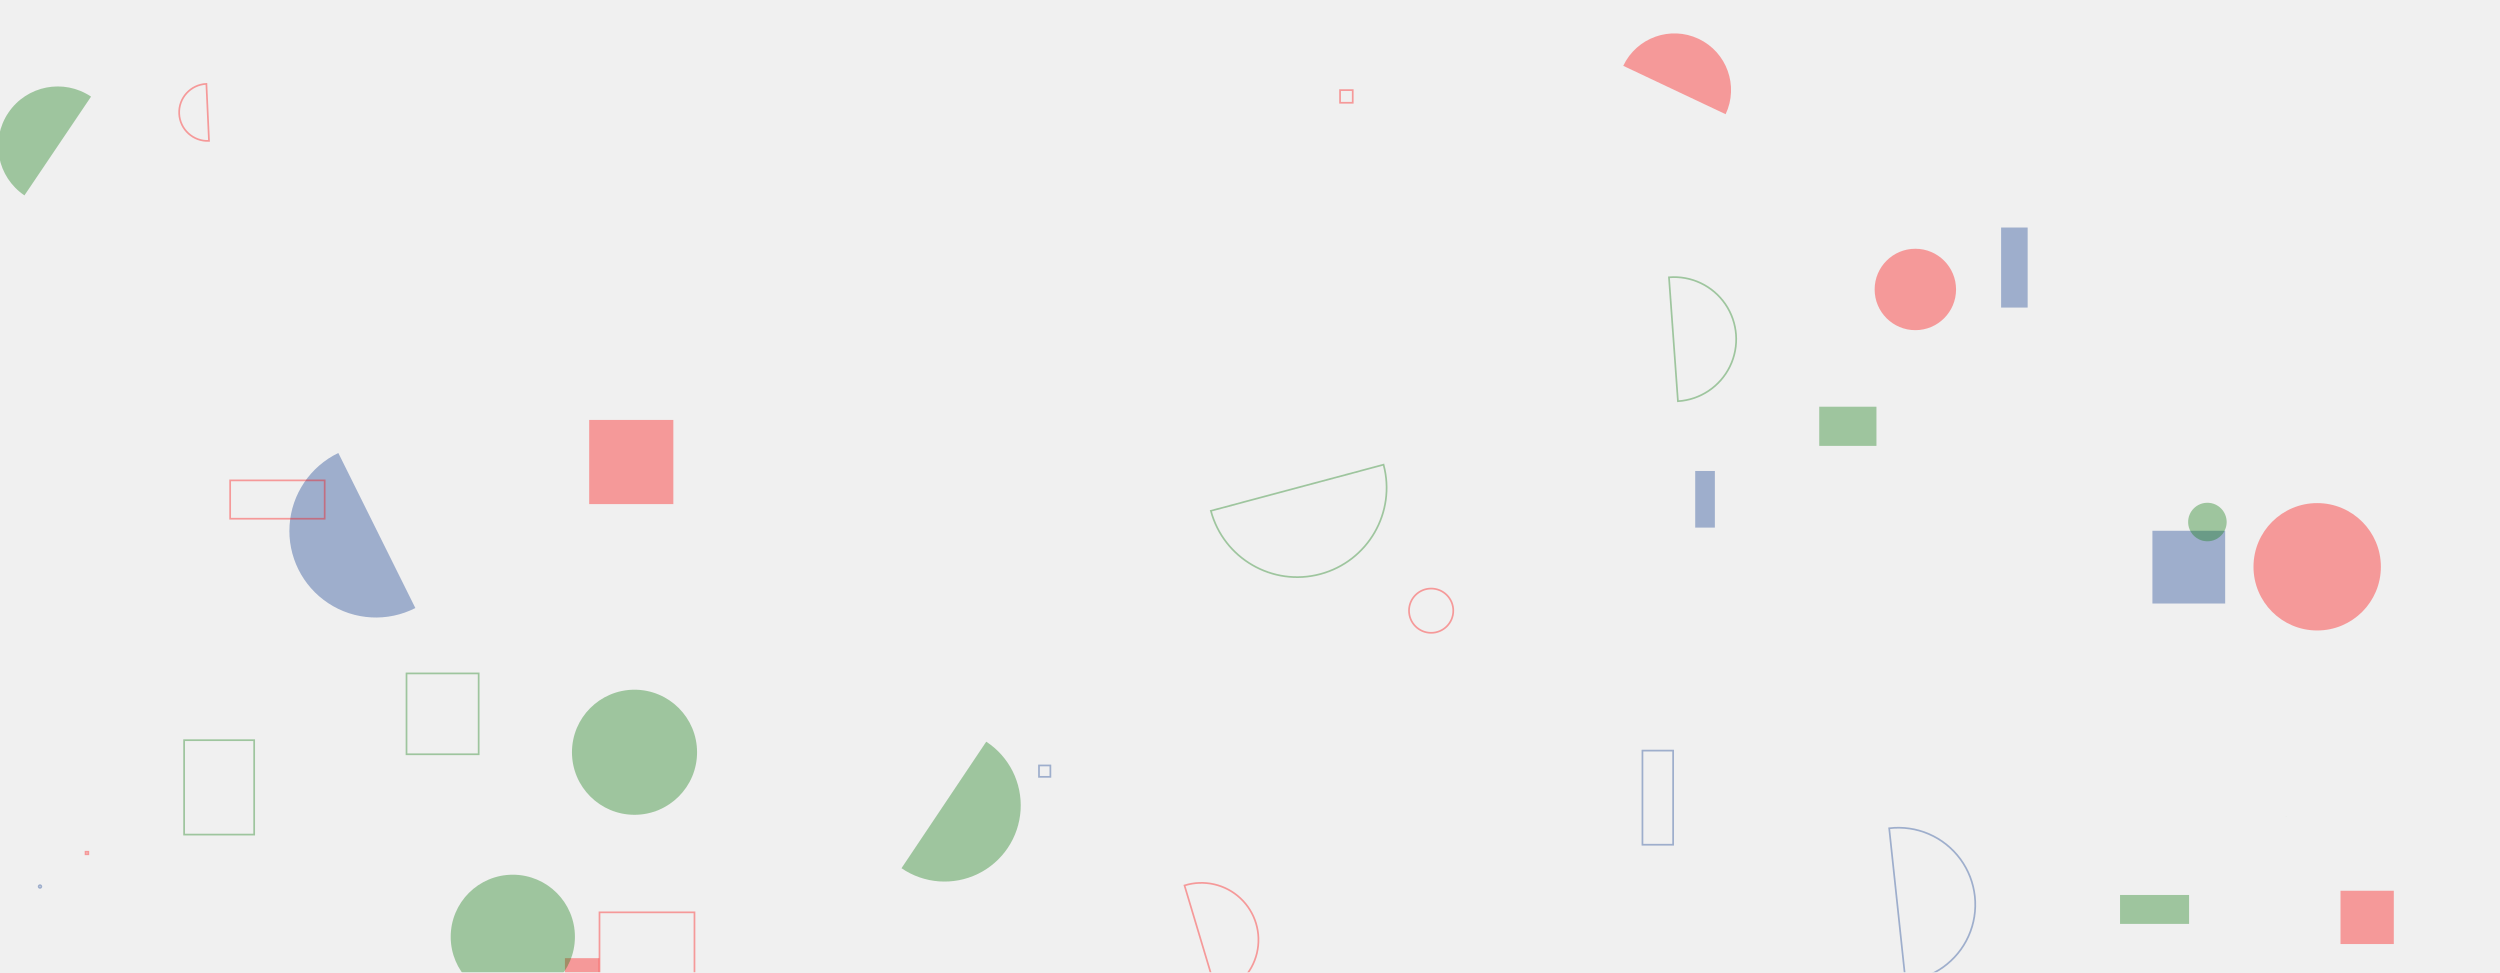
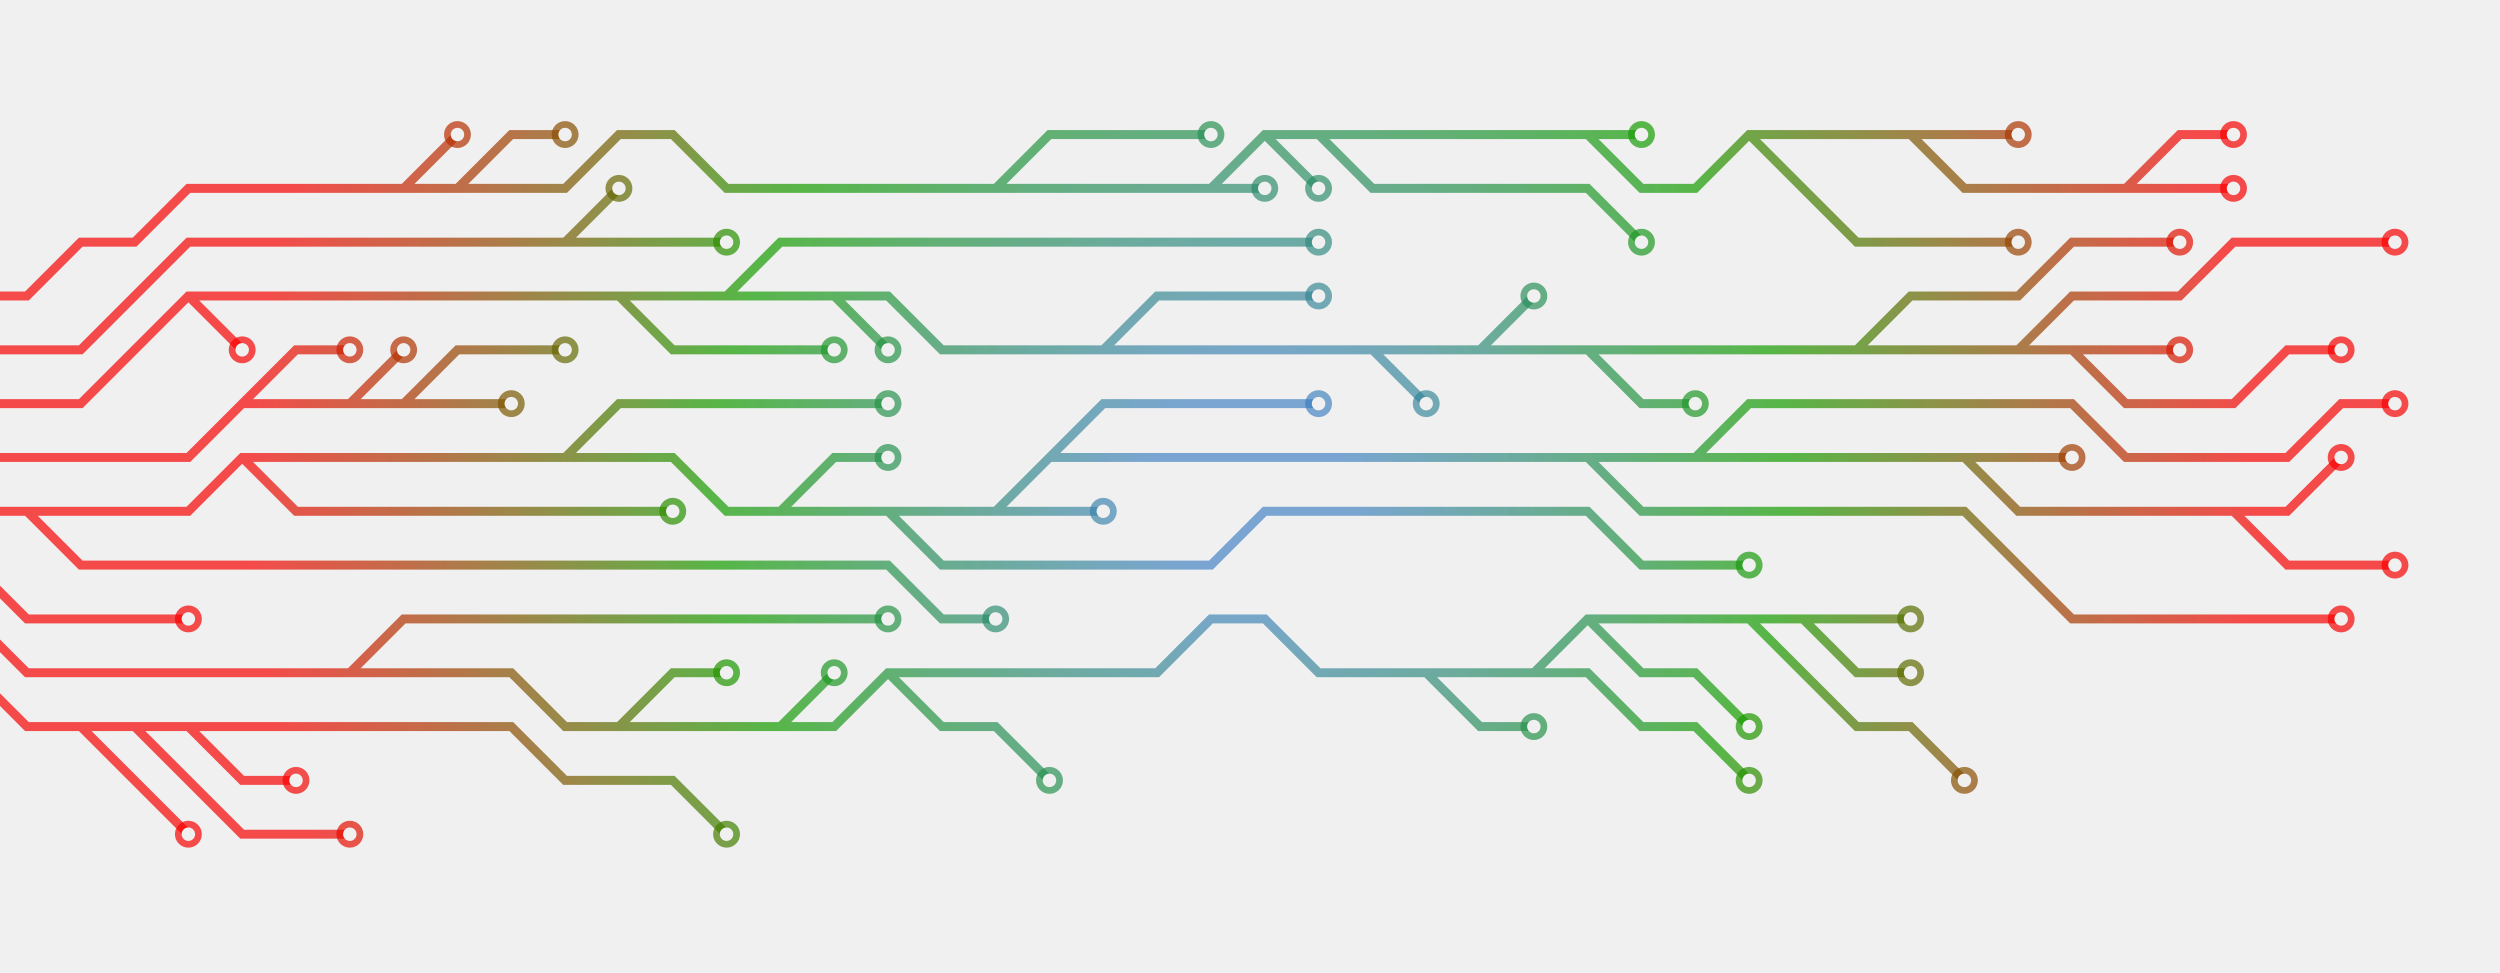
<svg xmlns="http://www.w3.org/2000/svg" version="1.1" width="1440" height="560" preserveAspectRatio="none" viewBox="0 0 1440 560">
-   <g mask="url(&quot;#SvgjsMask1014&quot;)" fill="none">
-     <path d="M52.45 55.66a34.31 34.31 0 1 0-38.37 56.89z" fill="rgba(16, 124, 16, 0.36)" />
-     <path d="M106.05 426.34L146.4 426.34L146.4 480.73L106.05 480.73z" stroke="rgba(16, 124, 16, 0.36)" />
-     <path d="M976.44 271.28L987.76 271.28L987.76 303.9L976.44 303.9z" fill="rgba(0, 48, 135, 0.34)" />
-     <path d="M1316.67 470.52a0.12 0.12 0 1 0 0.06-0.23z" fill="rgba(16, 124, 16, 0.36)" />
-     <path d="M49.28 490.6L50.87 490.6L50.87 492.06L49.28 492.06z" stroke="rgba(255, 0, 1, 0.36)" />
-     <path d="M1152.63 131.06L1167.93 131.06L1167.93 177.16L1152.63 177.16z" fill="rgba(0, 48, 135, 0.34)" />
-     <path d="M118.88 48.31a16.44 16.44 0 1 0 1.5 32.85z" stroke="rgba(255, 0, 1, 0.36)" />
-     <path d="M1239.79 305.72L1281.7 305.72L1281.7 347.63L1239.79 347.63z" fill="rgba(0, 48, 135, 0.34)" />
-     <path d="M946.05 432.35L963.72 432.35L963.72 486.56L946.05 486.56z" stroke="rgba(0, 48, 135, 0.34)" />
-     <path d="M22.26 510.64 a0.78 0.78 0 1 0 1.56 0 a0.78 0.78 0 1 0 -1.56 0z" stroke="rgba(0, 48, 135, 0.34)" />
-     <path d="M329.45 433.3 a36.03 36.03 0 1 0 72.06 0 a36.03 36.03 0 1 0 -72.06 0z" fill="rgba(16, 124, 16, 0.36)" />
-     <path d="M598.46 440.9L605.02 440.9L605.02 447.46L598.46 447.46z" stroke="rgba(0, 48, 135, 0.34)" />
-     <path d="M1047.88 234.26L1080.83 234.26L1080.83 256.83L1047.88 256.83z" fill="rgba(16, 124, 16, 0.36)" />
-     <path d="M339.36 241.88L387.85 241.88L387.85 290.37L339.36 290.37z" fill="rgba(255, 0, 1, 0.36)" />
-     <path d="M1298.01 326.47 a36.69 36.69 0 1 0 73.38 0 a36.69 36.69 0 1 0 -73.38 0z" fill="rgba(255, 0, 1, 0.36)" />
-     <path d="M1079.79 166.73 a23.45 23.45 0 1 0 46.9 0 a23.45 23.45 0 1 0 -46.9 0z" fill="rgba(255, 0, 1, 0.36)" />
-     <path d="M1097.59 565.17a44.3 44.3 0 1 0-9.42-88.09z" stroke="rgba(0, 48, 135, 0.34)" />
-     <path d="M194.88 260.91a49.87 49.87 0 1 0 44.37 89.32z" fill="rgba(0, 48, 135, 0.34)" />
-     <path d="M234.15 387.89L275.71 387.89L275.71 434.46L234.15 434.46z" stroke="rgba(16, 124, 16, 0.36)" />
-     <path d="M132.57 276.7L187.01 276.7L187.01 298.78L132.57 298.78z" stroke="rgba(255, 0, 1, 0.36)" />
-     <path d="M701.13 572.93a32.84 32.84 0 1 0-18.86-62.91z" stroke="rgba(255, 0, 1, 0.36)" />
-     <path d="M966.49 231.1a35.78 35.78 0 1 0-5.16-71.37z" stroke="rgba(16, 124, 16, 0.36)" />
-     <path d="M345.31 525.51L400.02 525.51L400.02 580.22L345.31 580.22z" stroke="rgba(255, 0, 1, 0.36)" />
-     <path d="M325.38 551.9L345.2 551.9L345.2 571.72L325.38 571.72z" fill="rgba(255, 0, 1, 0.36)" />
-     <path d="M1260.36 300.69 a11.1 11.1 0 1 0 22.2 0 a11.1 11.1 0 1 0 -22.2 0z" fill="rgba(16, 124, 16, 0.36)" />
-     <path d="M771.88 51.9L779.17 51.9L779.17 59.19L771.88 59.19z" stroke="rgba(255, 0, 1, 0.36)" />
-     <path d="M1348.13 513.07L1378.83 513.07L1378.83 543.77L1348.13 543.77z" fill="rgba(255, 0, 1, 0.36)" />
-     <path d="M259.6 539.61 a35.78 35.78 0 1 0 71.56 0 a35.78 35.78 0 1 0 -71.56 0z" fill="rgba(16, 124, 16, 0.36)" />
-     <path d="M697.46 294.23a51.48 51.48 0 1 0 99.47-26.58z" stroke="rgba(16, 124, 16, 0.36)" />
-     <path d="M811.59 351.76 a12.75 12.75 0 1 0 25.5 0 a12.75 12.75 0 1 0 -25.5 0z" stroke="rgba(255, 0, 1, 0.36)" />
-     <path d="M993.96 65.79a32.61 32.61 0 1 0-58.97-27.87z" fill="rgba(255, 0, 1, 0.36)" />
-     <path d="M1221.14 515.5L1260.91 515.5L1260.91 532.17L1221.14 532.17z" fill="rgba(16, 124, 16, 0.36)" />
-     <path d="M519.25 500.09a43.87 43.87 0 1 0 48.83-72.89z" fill="rgba(16, 124, 16, 0.36)" />
+   <g mask="url(&quot;#SvgjsMask2431&quot;)" fill="none">
+     <g mask="url(&quot;#SvgjsMask2433&quot;)">
+       <path d="M573.5 294.5L604.5 294.5L635.5 294.5M604.5 263.5L635.5 232.5L666.5 232.5L697.5 232.5L728.5 232.5L759.5 232.5M139.5 263.5L170.5 294.5L201.5 294.5L232.5 294.5L263.5 294.5L294.5 294.5L325.5 294.5L356.5 294.5L387.5 294.5M914.5 263.5L945.5 294.5L976.5 294.5L1007.5 294.5L1038.5 294.5L1069.5 294.5L1100.5 294.5L1131.5 294.5L1162.5 325.5L1193.5 356.5L1224.5 356.5L1255.5 356.5L1286.5 356.5L1317.5 356.5L1348.5 356.5M511.5 294.5L542.5 325.5L573.5 325.5L604.5 325.5L635.5 325.5L666.5 325.5L697.5 325.5L728.5 294.5L759.5 294.5L790.5 294.5L821.5 294.5L852.5 294.5L883.5 294.5L914.5 294.5L945.5 325.5L976.5 325.5L1007.5 325.5M1286.5 294.5L1317.5 325.5L1348.5 325.5L1379.5 325.5M449.5 294.5L480.5 263.5L511.5 263.5M15.5 294.5L46.5 325.5L77.5 325.5L108.5 325.5L139.5 325.5L170.5 325.5L201.5 325.5L232.5 325.5L263.5 325.5L294.5 325.5L325.5 325.5L356.5 325.5L387.5 325.5L418.5 325.5L449.5 325.5L480.5 325.5L511.5 325.5L542.5 356.5L573.5 356.5M325.5 263.5L356.5 232.5L387.5 232.5L418.5 232.5L449.5 232.5L480.5 232.5L511.5 232.5M976.5 263.5L1007.5 232.5L1038.5 232.5L1069.5 232.5L1100.5 232.5L1131.5 232.5L1162.5 232.5L1193.5 232.5L1224.5 263.5L1255.5 263.5L1286.5 263.5L1317.5 263.5L1348.5 232.5L1379.5 232.5M1131.5 263.5L1162.5 263.5L1193.5 263.5M-15.5 294.5L15.5 294.5L46.5 294.5L77.5 294.5L108.5 294.5L139.5 263.5L170.5 263.5L201.5 263.5L232.5 263.5L263.5 263.5L294.5 263.5L325.5 263.5L356.5 263.5L387.5 263.5L418.5 294.5L449.5 294.5L480.5 294.5L511.5 294.5L542.5 294.5L573.5 294.5L604.5 263.5L635.5 263.5L666.5 263.5L697.5 263.5L728.5 263.5L759.5 263.5L790.5 263.5L821.5 263.5L852.5 263.5L883.5 263.5L914.5 263.5L945.5 263.5L976.5 263.5L1007.5 263.5L1038.5 263.5L1069.5 263.5L1100.5 263.5L1131.5 263.5L1162.5 294.5L1193.5 294.5L1224.5 294.5L1255.5 294.5L1286.5 294.5L1317.5 294.5L1348.5 263.5" stroke="url(#SvgjsRadialGradient2432)" stroke-width="5.17" />
+       <path d="M1340.75 263.5 a7.75 7.75 0 1 0 15.5 0 a7.75 7.75 0 1 0 -15.5 0zM627.75 294.5 a7.75 7.75 0 1 0 15.5 0 a7.75 7.75 0 1 0 -15.5 0zM751.75 232.5 a7.75 7.75 0 1 0 15.5 0 a7.75 7.75 0 1 0 -15.5 0zM379.75 294.5 a7.75 7.75 0 1 0 15.5 0 a7.75 7.75 0 1 0 -15.5 0zM1340.75 356.5 a7.75 7.75 0 1 0 15.5 0 a7.75 7.75 0 1 0 -15.5 0zM999.75 325.5 a7.75 7.75 0 1 0 15.5 0 a7.75 7.75 0 1 0 -15.5 0zM1371.75 325.5 a7.75 7.75 0 1 0 15.5 0 a7.75 7.75 0 1 0 -15.5 0zM503.75 263.5 a7.75 7.75 0 1 0 15.5 0 a7.75 7.75 0 1 0 -15.5 0zM565.75 356.5 a7.75 7.75 0 1 0 15.5 0 a7.75 7.75 0 1 0 -15.5 0zM503.75 232.5 a7.75 7.75 0 1 0 15.5 0 a7.75 7.75 0 1 0 -15.5 0zM1371.75 232.5 a7.75 7.75 0 1 0 15.5 0 a7.75 7.75 0 1 0 -15.5 0zM1185.75 263.5 a7.75 7.75 0 1 0 15.5 0 a7.75 7.75 0 1 0 -15.5 0z" fill="url(#SvgjsRadialGradient2432)" />
+       <path d="M232.5 232.5L263.5 201.5L294.5 201.5L325.5 201.5M201.5 232.5L232.5 201.5M139.5 232.5L170.5 201.5L201.5 201.5M-15.5 263.5L15.5 263.5L46.5 263.5L77.5 263.5L108.5 263.5L139.5 232.5L170.5 232.5L201.5 232.5L232.5 232.5L263.5 232.5L294.5 232.5" stroke="url(#SvgjsRadialGradient2432)" stroke-width="5.17" />
+       <path d="M286.75 232.5 a7.75 7.75 0 1 0 15.5 0 a7.75 7.75 0 1 0 -15.5 0zM317.75 201.5 a7.75 7.75 0 1 0 15.5 0 a7.75 7.75 0 1 0 -15.5 0zM224.75 201.5 a7.75 7.75 0 1 0 15.5 0 a7.75 7.75 0 1 0 -15.5 0zM193.75 201.5 a7.75 7.75 0 1 0 15.5 0 a7.75 7.75 0 1 0 -15.5 0z" fill="url(#SvgjsRadialGradient2432)" />
+       <path d="M-15.5 325.5L15.5 356.5L46.5 356.5L77.5 356.5L108.5 356.5" stroke="url(#SvgjsRadialGradient2432)" stroke-width="5.17" />
+       <path d="M100.75 356.5 a7.75 7.75 0 1 0 15.5 0 a7.75 7.75 0 1 0 -15.5 0z" fill="url(#SvgjsRadialGradient2432)" />
+       <path d="M480.5 170.5L511.5 201.5M635.5 201.5L666.5 170.5L697.5 170.5L728.5 170.5L759.5 170.5M1193.5 201.5L1224.5 201.5L1255.5 201.5M790.5 201.5L821.5 232.5M1162.5 201.5L1193.5 170.5L1224.5 170.5L1255.5 170.5L1286.5 139.5L1317.5 139.5L1348.5 139.5L1379.5 139.5M852.5 201.5L883.5 170.5M418.5 170.5L449.5 139.5L480.5 139.5L511.5 139.5L542.5 139.5L573.5 139.5L604.5 139.5L635.5 139.5L666.5 139.5L697.5 139.5L728.5 139.5L759.5 139.5M108.5 170.5L139.5 201.5M1069.5 201.5L1100.5 170.5L1131.5 170.5L1162.5 170.5L1193.5 139.5L1224.5 139.5L1255.5 139.5M356.5 170.5L387.5 201.5L418.5 201.5L449.5 201.5L480.5 201.5M914.5 201.5L945.5 232.5L976.5 232.5M-15.5 232.5L15.5 232.5L46.5 232.5L77.5 201.5L108.5 170.5L139.5 170.5L170.5 170.5L201.5 170.5L232.5 170.5L263.5 170.5L294.5 170.5L325.5 170.5L356.5 170.5L387.5 170.5L418.5 170.5L449.5 170.5L480.5 170.5L511.5 170.5L542.5 201.5L573.5 201.5L604.5 201.5L635.5 201.5L666.5 201.5L697.5 201.5L728.5 201.5L759.5 201.5L790.5 201.5L821.5 201.5L852.5 201.5L883.5 201.5L914.5 201.5L945.5 201.5L976.5 201.5L1007.5 201.5L1038.5 201.5L1069.5 201.5L1100.5 201.5L1131.5 201.5L1162.5 201.5L1193.5 201.5L1224.5 232.5L1255.5 232.5L1286.5 232.5L1317.5 201.5L1348.5 201.5" stroke="url(#SvgjsRadialGradient2432)" stroke-width="5.17" />
+       <path d="M1340.75 201.5 a7.75 7.75 0 1 0 15.5 0 a7.75 7.75 0 1 0 -15.5 0zM503.75 201.5 a7.75 7.75 0 1 0 15.5 0 a7.75 7.75 0 1 0 -15.5 0zM751.75 170.5 a7.75 7.75 0 1 0 15.5 0 a7.75 7.75 0 1 0 -15.5 0zM1247.75 201.5 a7.75 7.75 0 1 0 15.5 0 a7.75 7.75 0 1 0 -15.5 0zM813.75 232.5 a7.75 7.75 0 1 0 15.5 0 a7.75 7.75 0 1 0 -15.5 0zM1371.75 139.5 a7.75 7.75 0 1 0 15.5 0 a7.75 7.75 0 1 0 -15.5 0zM875.75 170.5 a7.75 7.75 0 1 0 15.5 0 a7.75 7.75 0 1 0 -15.5 0zM751.75 139.5 a7.75 7.75 0 1 0 15.5 0 a7.75 7.75 0 1 0 -15.5 0zM131.75 201.5 a7.75 7.75 0 1 0 15.5 0 a7.75 7.75 0 1 0 -15.5 0zM1247.75 139.5 a7.75 7.75 0 1 0 15.5 0 a7.75 7.75 0 1 0 -15.5 0zM472.75 201.5 a7.75 7.75 0 1 0 15.5 0 a7.75 7.75 0 1 0 -15.5 0zM968.75 232.5 a7.75 7.75 0 1 0 15.5 0 a7.75 7.75 0 1 0 -15.5 0z" fill="url(#SvgjsRadialGradient2432)" />
+       <path d="M511.5 387.5L542.5 418.5L573.5 418.5L604.5 449.5M201.5 387.5L232.5 356.5L263.5 356.5L294.5 356.5L325.5 356.5L356.5 356.5L387.5 356.5L418.5 356.5L449.5 356.5L480.5 356.5L511.5 356.5M914.5 356.5L945.5 387.5L976.5 387.5L1007.5 418.5M449.5 418.5L480.5 387.5M883.5 387.5L914.5 387.5L945.5 418.5L976.5 418.5L1007.5 449.5M356.5 418.5L387.5 387.5L418.5 387.5M1038.5 356.5L1069.5 387.5L1100.5 387.5M821.5 387.5L852.5 418.5L883.5 418.5M1007.5 356.5L1038.5 387.5L1069.5 418.5L1100.5 418.5L1131.5 449.5M-15.5 356.5L15.5 387.5L46.5 387.5L77.5 387.5L108.5 387.5L139.5 387.5L170.5 387.5L201.5 387.5L232.5 387.5L263.5 387.5L294.5 387.5L325.5 418.5L356.5 418.5L387.5 418.5L418.5 418.5L449.5 418.5L480.5 418.5L511.5 387.5L542.5 387.5L573.5 387.5L604.5 387.5L635.5 387.5L666.5 387.5L697.5 356.5L728.5 356.5L759.5 387.5L790.5 387.5L821.5 387.5L852.5 387.5L883.5 387.5L914.5 356.5L945.5 356.5L976.5 356.5L1007.5 356.5L1038.5 356.5L1069.5 356.5L1100.5 356.5" stroke="url(#SvgjsRadialGradient2432)" stroke-width="5.17" />
+       <path d="M1092.75 356.5 a7.75 7.75 0 1 0 15.5 0 a7.75 7.75 0 1 0 -15.5 0zM596.75 449.5 a7.75 7.75 0 1 0 15.5 0 a7.75 7.75 0 1 0 -15.5 0zM503.75 356.5 a7.75 7.75 0 1 0 15.5 0 a7.75 7.75 0 1 0 -15.5 0zM999.75 418.5 a7.75 7.75 0 1 0 15.5 0 a7.75 7.75 0 1 0 -15.5 0zM472.75 387.5 a7.75 7.75 0 1 0 15.5 0 a7.75 7.75 0 1 0 -15.5 0zM999.75 449.5 a7.75 7.75 0 1 0 15.5 0 a7.75 7.75 0 1 0 -15.5 0zM410.75 387.5 a7.75 7.75 0 1 0 15.5 0 a7.75 7.75 0 1 0 -15.5 0zM1092.75 387.5 a7.75 7.75 0 1 0 15.5 0 a7.75 7.75 0 1 0 -15.5 0zM875.75 418.5 a7.75 7.75 0 1 0 15.5 0 a7.75 7.75 0 1 0 -15.5 0zM1123.75 449.5 a7.75 7.75 0 1 0 15.5 0 a7.75 7.75 0 1 0 -15.5 0z" fill="url(#SvgjsRadialGradient2432)" />
+       <path d="M325.5 139.5L356.5 139.5L387.5 139.5L418.5 139.5M-15.5 201.5L15.5 201.5L46.5 201.5L77.5 170.5L108.5 139.5L139.5 139.5L170.5 139.5L201.5 139.5L232.5 139.5L263.5 139.5L294.5 139.5L325.5 139.5L356.5 108.5" stroke="url(#SvgjsRadialGradient2432)" stroke-width="5.17" />
+       <path d="M348.75 108.5 a7.75 7.75 0 1 0 15.5 0 a7.75 7.75 0 1 0 -15.5 0zM410.75 139.5 a7.75 7.75 0 1 0 15.5 0 a7.75 7.75 0 1 0 -15.5 0z" fill="url(#SvgjsRadialGradient2432)" />
+       <path d="M108.5 418.5L139.5 449.5L170.5 449.5M77.5 418.5L108.5 449.5L139.5 480.5L170.5 480.5L201.5 480.5M46.5 418.5L77.5 449.5L108.5 480.5M-15.5 387.5L15.5 418.5L46.5 418.5L77.5 418.5L108.5 418.5L139.5 418.5L170.5 418.5L201.5 418.5L232.5 418.5L263.5 418.5L294.5 418.5L325.5 449.5L356.5 449.5L387.5 449.5L418.5 480.5" stroke="url(#SvgjsRadialGradient2432)" stroke-width="5.17" />
+       <path d="M410.75 480.5 a7.75 7.75 0 1 0 15.5 0 a7.75 7.75 0 1 0 -15.5 0zM162.75 449.5 a7.75 7.75 0 1 0 15.5 0 a7.75 7.75 0 1 0 -15.5 0zM193.75 480.5 a7.75 7.75 0 1 0 15.5 0 a7.75 7.75 0 1 0 -15.5 0zM100.75 480.5 a7.75 7.75 0 1 0 15.5 0 a7.75 7.75 0 1 0 -15.5 0z" fill="url(#SvgjsRadialGradient2432)" />
+       <path d="M1007.5 77.5L1038.5 108.5L1069.5 139.5L1100.5 139.5L1131.5 139.5L1162.5 139.5M263.5 108.5L294.5 77.5L325.5 77.5M1224.5 108.5L1255.5 77.5L1286.5 77.5M759.5 77.5L790.5 108.5L821.5 108.5L852.5 108.5L883.5 108.5L914.5 108.5L945.5 139.5M728.5 77.5L759.5 108.5M697.5 108.5L728.5 108.5M573.5 108.5L604.5 77.5L635.5 77.5L666.5 77.5L697.5 77.5M1100.5 77.5L1131.5 77.5L1162.5 77.5M914.5 77.5L945.5 77.5M232.5 108.5L263.5 77.5M-15.5 170.5L15.5 170.5L46.5 139.5L77.5 139.5L108.5 108.5L139.5 108.5L170.5 108.5L201.5 108.5L232.5 108.5L263.5 108.5L294.5 108.5L325.5 108.5L356.5 77.5L387.5 77.5L418.5 108.5L449.5 108.5L480.5 108.5L511.5 108.5L542.5 108.5L573.5 108.5L604.5 108.5L635.5 108.5L666.5 108.5L697.5 108.5L728.5 77.5L759.5 77.5L790.5 77.5L821.5 77.5L852.5 77.5L883.5 77.5L914.5 77.5L945.5 108.5L976.5 108.5L1007.5 77.5L1038.5 77.5L1069.5 77.5L1100.5 77.5L1131.5 108.5L1162.5 108.5L1193.5 108.5L1224.5 108.5L1255.5 108.5L1286.5 108.5" stroke="url(#SvgjsRadialGradient2432)" stroke-width="5.17" />
+       <path d="M1278.75 108.5 a7.75 7.75 0 1 0 15.5 0 a7.75 7.75 0 1 0 -15.5 0zM1154.75 139.5 a7.75 7.75 0 1 0 15.5 0 a7.75 7.75 0 1 0 -15.5 0zM317.75 77.5 a7.75 7.75 0 1 0 15.5 0 a7.75 7.75 0 1 0 -15.5 0zM1278.75 77.5 a7.75 7.75 0 1 0 15.5 0 a7.75 7.75 0 1 0 -15.5 0zM937.75 139.5 a7.75 7.75 0 1 0 15.5 0 a7.75 7.75 0 1 0 -15.5 0zM751.75 108.5 a7.75 7.75 0 1 0 15.5 0 a7.75 7.75 0 1 0 -15.5 0zM720.75 108.5 a7.75 7.75 0 1 0 15.5 0 a7.75 7.75 0 1 0 -15.5 0zM689.75 77.5 a7.75 7.75 0 1 0 15.5 0 a7.75 7.75 0 1 0 -15.5 0zM1154.75 77.5 a7.75 7.75 0 1 0 15.5 0 a7.75 7.75 0 1 0 -15.5 0zM937.75 77.5 a7.75 7.75 0 1 0 15.5 0 a7.75 7.75 0 1 0 -15.5 0zM255.75 77.5 a7.75 7.75 0 1 0 15.5 0 a7.75 7.75 0 1 0 -15.5 0z" fill="url(#SvgjsRadialGradient2432)" />
+     </g>
  </g>
  <defs>
-     <mask id="SvgjsMask1014">
+     <mask id="SvgjsMask2431">
      <rect width="1440" height="560" fill="#ffffff" />
+     </mask>
+     <radialGradient cx="720" cy="280" r="772.53" gradientUnits="userSpaceOnUse" id="SvgjsRadialGradient2432">
+       <stop stop-color="rgba(58, 124, 195, 0.65)" offset="0.07" />
+       <stop stop-color="rgba(24, 158, 2, 0.71)" offset="0.4" />
+       <stop stop-color="rgba(248, 0, 0, 0.69)" offset="0.75" />
+     </radialGradient>
+     <mask id="SvgjsMask2433">
+       <rect width="1440" height="560" fill="white" />
+       <path d="M1344.62 263.5 a3.88 3.88 0 1 0 7.76 0 a3.88 3.88 0 1 0 -7.76 0zM631.62 294.5 a3.88 3.88 0 1 0 7.76 0 a3.88 3.88 0 1 0 -7.76 0zM755.62 232.5 a3.88 3.88 0 1 0 7.76 0 a3.88 3.88 0 1 0 -7.76 0zM383.62 294.5 a3.88 3.88 0 1 0 7.76 0 a3.88 3.88 0 1 0 -7.76 0zM1344.62 356.5 a3.88 3.88 0 1 0 7.76 0 a3.88 3.88 0 1 0 -7.76 0zM1003.62 325.5 a3.88 3.88 0 1 0 7.76 0 a3.88 3.88 0 1 0 -7.76 0zM1375.62 325.5 a3.88 3.88 0 1 0 7.76 0 a3.88 3.88 0 1 0 -7.76 0zM507.62 263.5 a3.88 3.88 0 1 0 7.76 0 a3.88 3.88 0 1 0 -7.76 0zM569.62 356.5 a3.88 3.88 0 1 0 7.76 0 a3.88 3.88 0 1 0 -7.76 0zM507.62 232.5 a3.88 3.88 0 1 0 7.76 0 a3.88 3.88 0 1 0 -7.76 0zM1375.62 232.5 a3.88 3.88 0 1 0 7.76 0 a3.88 3.88 0 1 0 -7.76 0zM1189.62 263.5 a3.88 3.88 0 1 0 7.76 0 a3.88 3.88 0 1 0 -7.76 0z" fill="black" />
+       <path d="M290.62 232.5 a3.88 3.88 0 1 0 7.76 0 a3.88 3.88 0 1 0 -7.76 0zM321.62 201.5 a3.88 3.88 0 1 0 7.76 0 a3.88 3.88 0 1 0 -7.76 0zM228.62 201.5 a3.88 3.88 0 1 0 7.76 0 a3.88 3.88 0 1 0 -7.76 0zM197.62 201.5 a3.88 3.88 0 1 0 7.76 0 a3.88 3.88 0 1 0 -7.76 0z" fill="black" />
+       <path d="M104.62 356.5 a3.88 3.88 0 1 0 7.76 0 a3.88 3.88 0 1 0 -7.76 0z" fill="black" />
+       <path d="M1344.62 201.5 a3.88 3.88 0 1 0 7.76 0 a3.88 3.88 0 1 0 -7.76 0zM507.62 201.5 a3.88 3.88 0 1 0 7.76 0 a3.88 3.88 0 1 0 -7.76 0zM755.62 170.5 a3.88 3.88 0 1 0 7.76 0 a3.88 3.88 0 1 0 -7.76 0zM1251.62 201.5 a3.88 3.88 0 1 0 7.76 0 a3.88 3.88 0 1 0 -7.76 0zM817.62 232.5 a3.88 3.88 0 1 0 7.76 0 a3.88 3.88 0 1 0 -7.76 0zM1375.62 139.5 a3.88 3.88 0 1 0 7.76 0 a3.88 3.88 0 1 0 -7.76 0zM879.62 170.5 a3.88 3.88 0 1 0 7.76 0 a3.88 3.88 0 1 0 -7.76 0zM755.62 139.5 a3.88 3.88 0 1 0 7.76 0 a3.88 3.88 0 1 0 -7.76 0zM135.62 201.5 a3.88 3.88 0 1 0 7.76 0 a3.88 3.88 0 1 0 -7.76 0zM1251.62 139.5 a3.88 3.88 0 1 0 7.76 0 a3.88 3.88 0 1 0 -7.76 0zM476.62 201.5 a3.88 3.88 0 1 0 7.76 0 a3.88 3.88 0 1 0 -7.76 0zM972.62 232.5 a3.88 3.88 0 1 0 7.76 0 a3.88 3.88 0 1 0 -7.76 0z" fill="black" />
+       <path d="M1096.62 356.5 a3.88 3.88 0 1 0 7.76 0 a3.88 3.88 0 1 0 -7.76 0zM600.62 449.5 a3.88 3.88 0 1 0 7.76 0 a3.88 3.88 0 1 0 -7.76 0zM507.62 356.5 a3.88 3.88 0 1 0 7.76 0 a3.88 3.88 0 1 0 -7.76 0zM1003.62 418.5 a3.88 3.88 0 1 0 7.76 0 a3.88 3.88 0 1 0 -7.76 0zM476.62 387.5 a3.88 3.88 0 1 0 7.76 0 a3.88 3.88 0 1 0 -7.76 0zM1003.62 449.5 a3.88 3.88 0 1 0 7.76 0 a3.88 3.88 0 1 0 -7.76 0zM414.62 387.5 a3.88 3.88 0 1 0 7.76 0 a3.88 3.88 0 1 0 -7.76 0zM1096.62 387.5 a3.88 3.88 0 1 0 7.76 0 a3.88 3.88 0 1 0 -7.76 0zM879.62 418.5 a3.88 3.88 0 1 0 7.76 0 a3.88 3.88 0 1 0 -7.76 0zM1127.62 449.5 a3.88 3.88 0 1 0 7.76 0 a3.88 3.88 0 1 0 -7.76 0z" fill="black" />
+       <path d="M352.62 108.5 a3.88 3.88 0 1 0 7.76 0 a3.88 3.88 0 1 0 -7.76 0zM414.62 139.5 a3.88 3.88 0 1 0 7.76 0 a3.88 3.88 0 1 0 -7.76 0z" fill="black" />
+       <path d="M414.62 480.5 a3.88 3.88 0 1 0 7.76 0 a3.88 3.88 0 1 0 -7.76 0zM166.62 449.5 a3.88 3.88 0 1 0 7.76 0 a3.88 3.88 0 1 0 -7.76 0zM197.62 480.5 a3.88 3.88 0 1 0 7.76 0 a3.88 3.88 0 1 0 -7.76 0zM104.62 480.5 a3.88 3.88 0 1 0 7.76 0 a3.88 3.88 0 1 0 -7.76 0z" fill="black" />
+       <path d="M1282.62 108.5 a3.88 3.88 0 1 0 7.76 0 a3.88 3.88 0 1 0 -7.76 0zM1158.62 139.5 a3.88 3.88 0 1 0 7.76 0 a3.88 3.88 0 1 0 -7.76 0zM321.62 77.5 a3.88 3.88 0 1 0 7.76 0 a3.88 3.88 0 1 0 -7.76 0zM1282.62 77.5 a3.88 3.88 0 1 0 7.76 0 a3.88 3.88 0 1 0 -7.76 0zM941.62 139.5 a3.88 3.88 0 1 0 7.76 0 a3.88 3.88 0 1 0 -7.76 0zM755.62 108.5 a3.88 3.88 0 1 0 7.76 0 a3.88 3.88 0 1 0 -7.76 0zM724.62 108.5 a3.88 3.88 0 1 0 7.76 0 a3.88 3.88 0 1 0 -7.76 0zM693.62 77.5 a3.88 3.88 0 1 0 7.76 0 a3.88 3.88 0 1 0 -7.76 0zM1158.62 77.5 a3.88 3.88 0 1 0 7.76 0 a3.88 3.88 0 1 0 -7.76 0zM941.62 77.5 a3.88 3.88 0 1 0 7.76 0 a3.88 3.88 0 1 0 -7.76 0zM259.62 77.5 a3.88 3.88 0 1 0 7.76 0 a3.88 3.88 0 1 0 -7.76 0z" fill="black" />
    </mask>
  </defs>
</svg>
